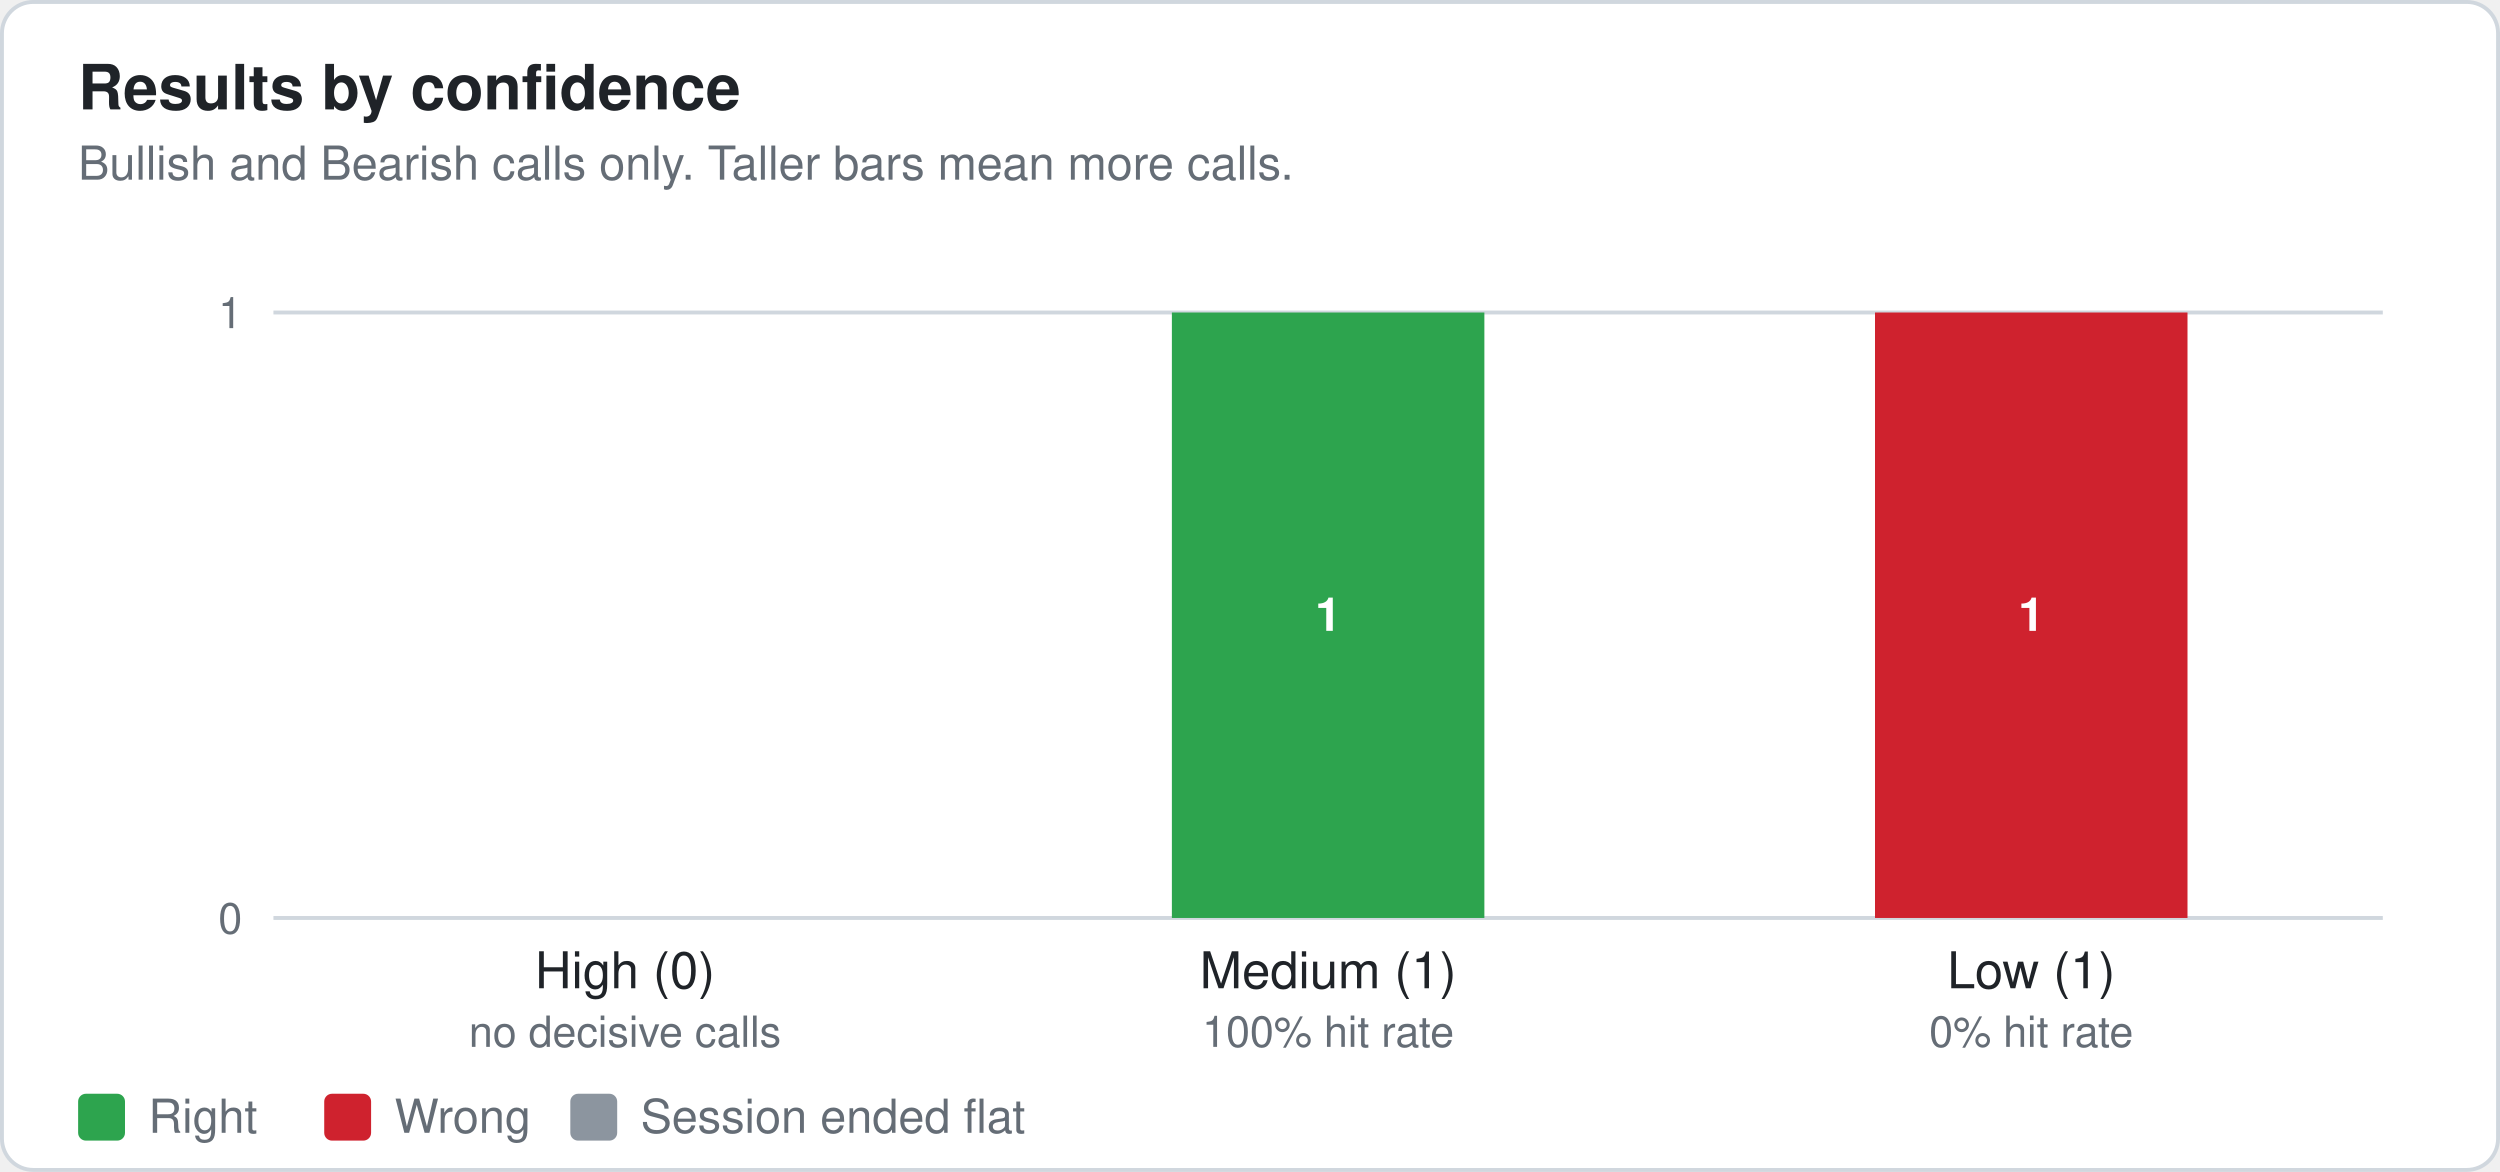
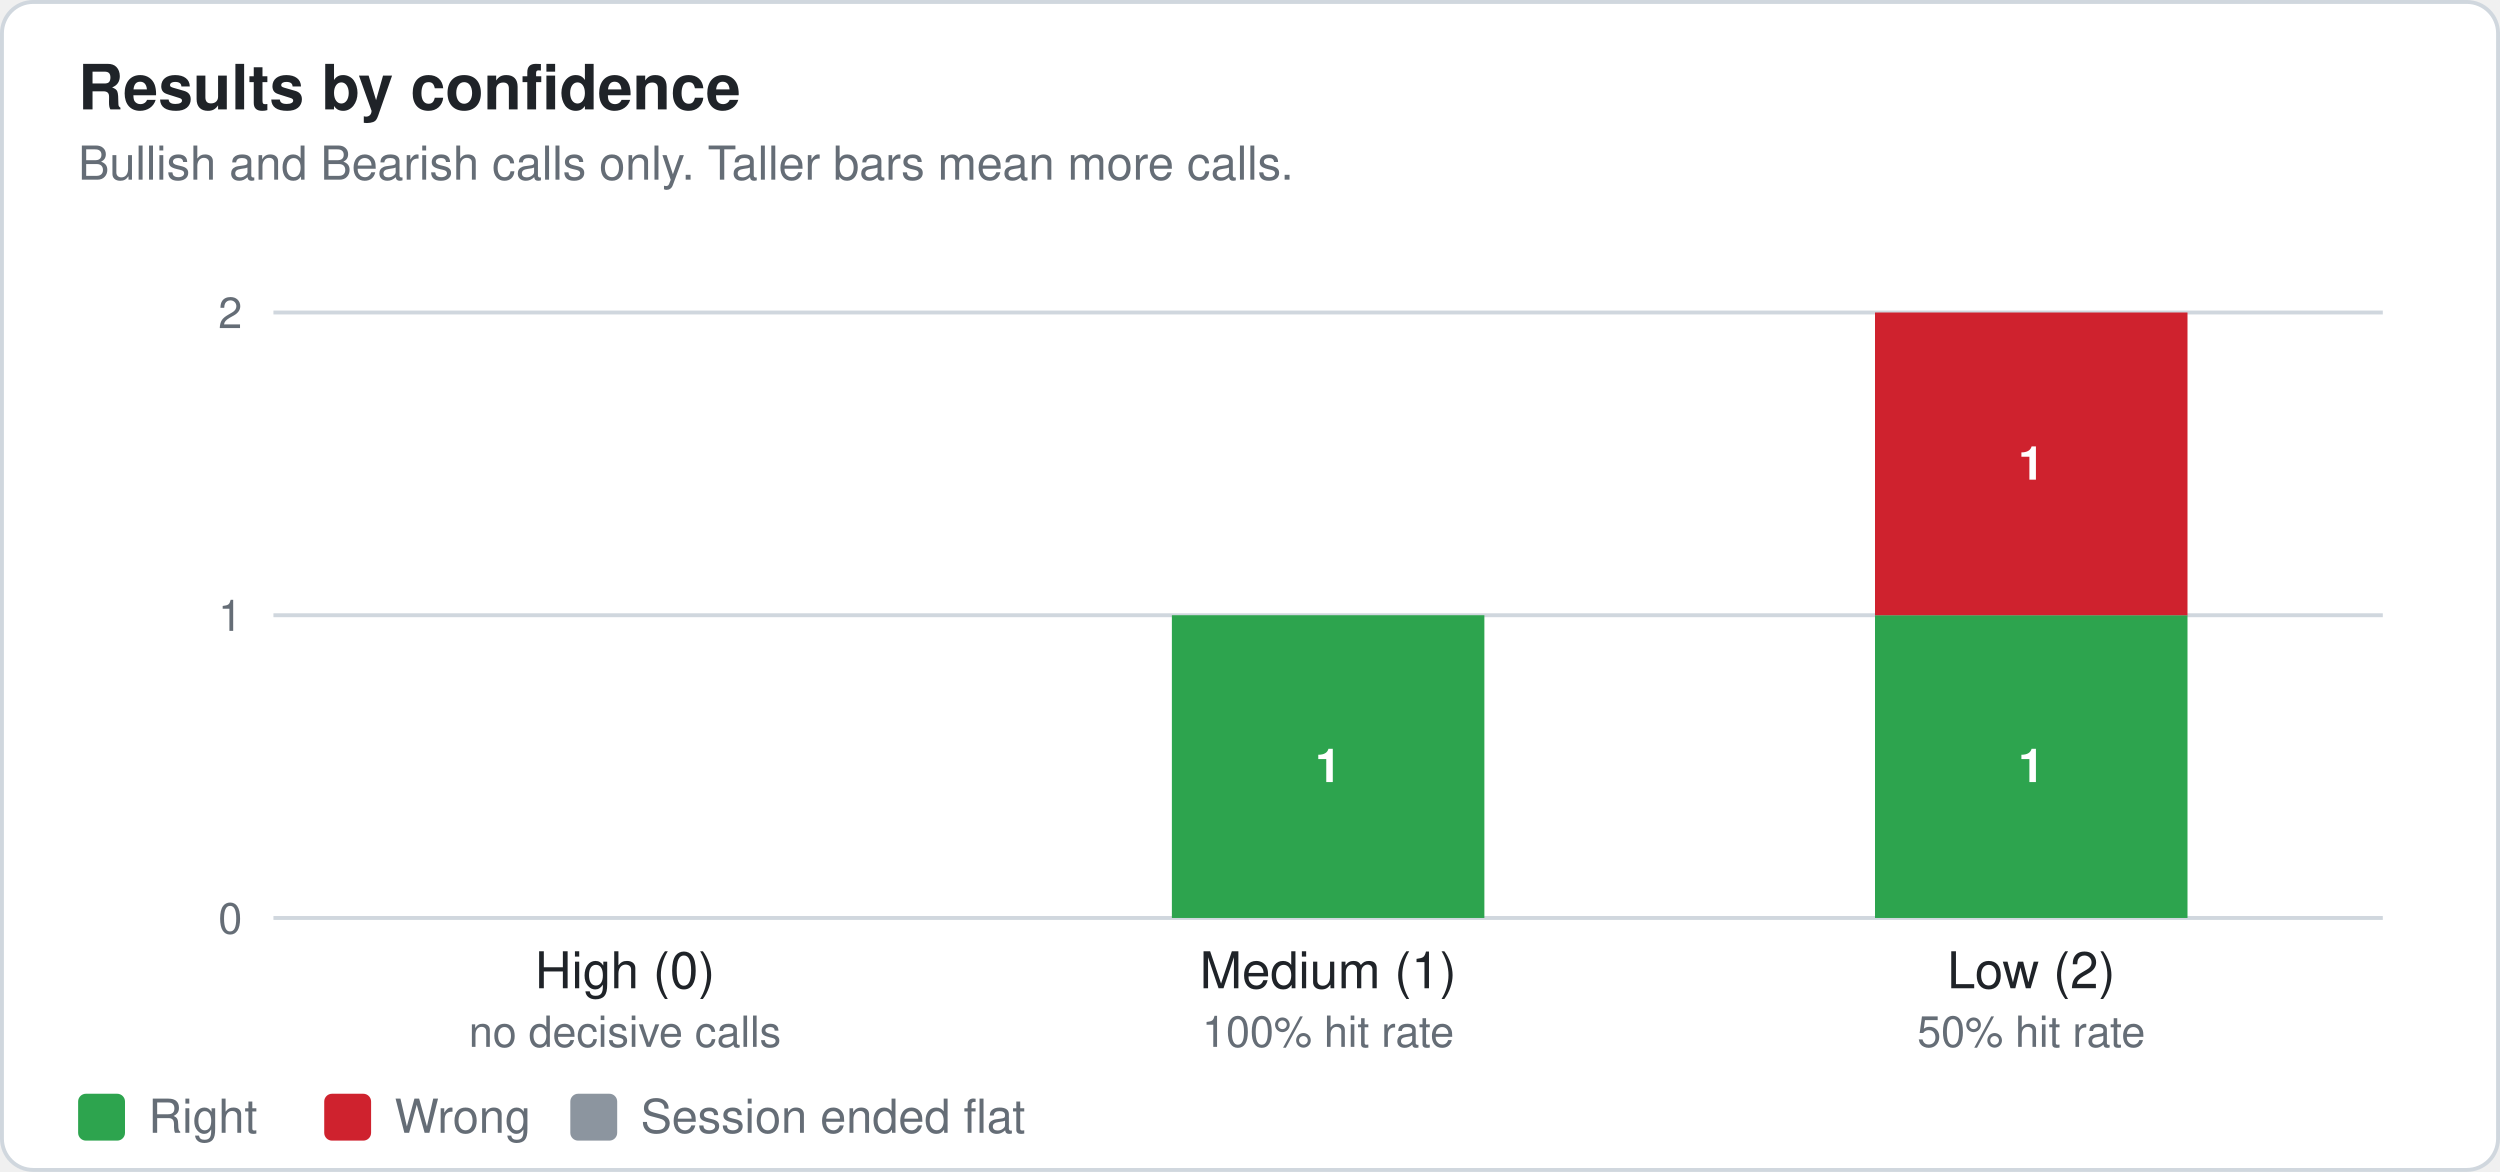
<svg xmlns="http://www.w3.org/2000/svg" width="640" height="300" viewBox="0 0 640 300" font-family="Helvetica, Arial, sans-serif">
  <rect x="0.5" y="0.5" width="639" height="299" rx="8" fill="#ffffff" stroke="#d0d7de" />
  <text x="20" y="28" font-size="16" font-weight="bold" fill="#1f2328">Results by confidence</text>
  <text x="20" y="46" font-size="12" fill="#656d76">Bullish and Bearish calls only. Taller bars mean more calls.</text>
  <line x1="70" y1="235.0" x2="610" y2="235.0" stroke="#d0d7de" />
  <text x="62" y="239.0" font-size="11" text-anchor="end" fill="#656d76">0</text>
+   <line x1="70" y1="157.5" x2="610" y2="157.5" stroke="#d0d7de" />
+   <text x="62" y="161.5" font-size="11" text-anchor="end" fill="#656d76">1</text>
  <line x1="70" y1="80.0" x2="610" y2="80.0" stroke="#d0d7de" />
-   <text x="62" y="84.0" font-size="11" text-anchor="end" fill="#656d76">1</text>
+   <text x="62" y="84.0" font-size="11" text-anchor="end" fill="#656d76">2</text>
  <text x="160.0" y="253" font-size="13" text-anchor="middle" fill="#1f2328">High (0)</text>
  <text x="160.0" y="268" font-size="11" text-anchor="middle" fill="#656d76">no decisive calls</text>
-   <rect x="300.0" y="80.0" width="80" height="155.0" fill="#2da44e" />
-   <text x="340.0" y="161.5" font-size="12" text-anchor="middle" fill="#ffffff" font-weight="bold">1</text>
+   <rect x="300.0" y="157.5" width="80" height="77.5" fill="#2da44e" />
+   <text x="340.0" y="200.2" font-size="12" text-anchor="middle" fill="#ffffff" font-weight="bold">1</text>
  <text x="340.0" y="253" font-size="13" text-anchor="middle" fill="#1f2328">Medium (1)</text>
  <text x="340.0" y="268" font-size="11" text-anchor="middle" fill="#656d76">100% hit rate</text>
-   <rect x="480.0" y="80.0" width="80" height="155.0" fill="#cf222e" />
-   <text x="520.0" y="161.5" font-size="12" text-anchor="middle" fill="#ffffff" font-weight="bold">1</text>
-   <text x="520.0" y="253" font-size="13" text-anchor="middle" fill="#1f2328">Low (1)</text>
-   <text x="520.0" y="268" font-size="11" text-anchor="middle" fill="#656d76">0% hit rate</text>
+   <rect x="480.0" y="157.5" width="80" height="77.5" fill="#2da44e" />
+   <text x="520.0" y="200.2" font-size="12" text-anchor="middle" fill="#ffffff" font-weight="bold">1</text>
+   <rect x="480.0" y="80.0" width="80" height="77.5" fill="#cf222e" />
+   <text x="520.0" y="122.8" font-size="12" text-anchor="middle" fill="#ffffff" font-weight="bold">1</text>
+   <text x="520.0" y="253" font-size="13" text-anchor="middle" fill="#1f2328">Low (2)</text>
+   <text x="520.0" y="268" font-size="11" text-anchor="middle" fill="#656d76">50% hit rate</text>
  <rect x="20" y="280" width="12" height="12" rx="2" fill="#2da44e" />
  <text x="38" y="290" font-size="12" fill="#656d76">Right</text>
  <rect x="83" y="280" width="12" height="12" rx="2" fill="#cf222e" />
  <text x="101" y="290" font-size="12" fill="#656d76">Wrong</text>
  <rect x="146" y="280" width="12" height="12" rx="2" fill="#8c959f" />
  <text x="164" y="290" font-size="12" fill="#656d76">Session ended flat</text>
</svg>
